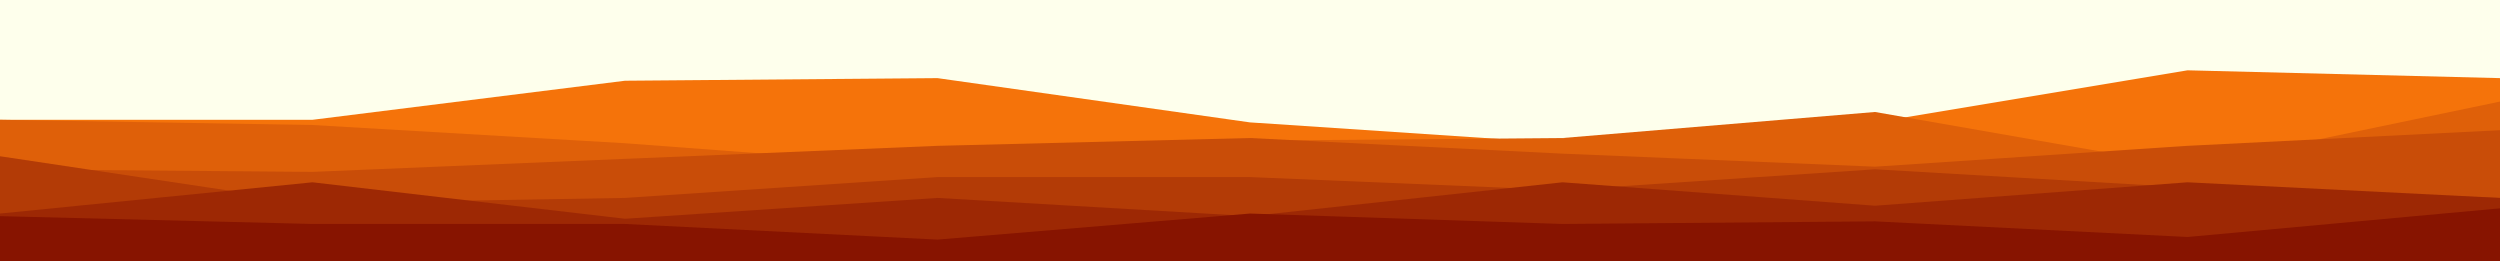
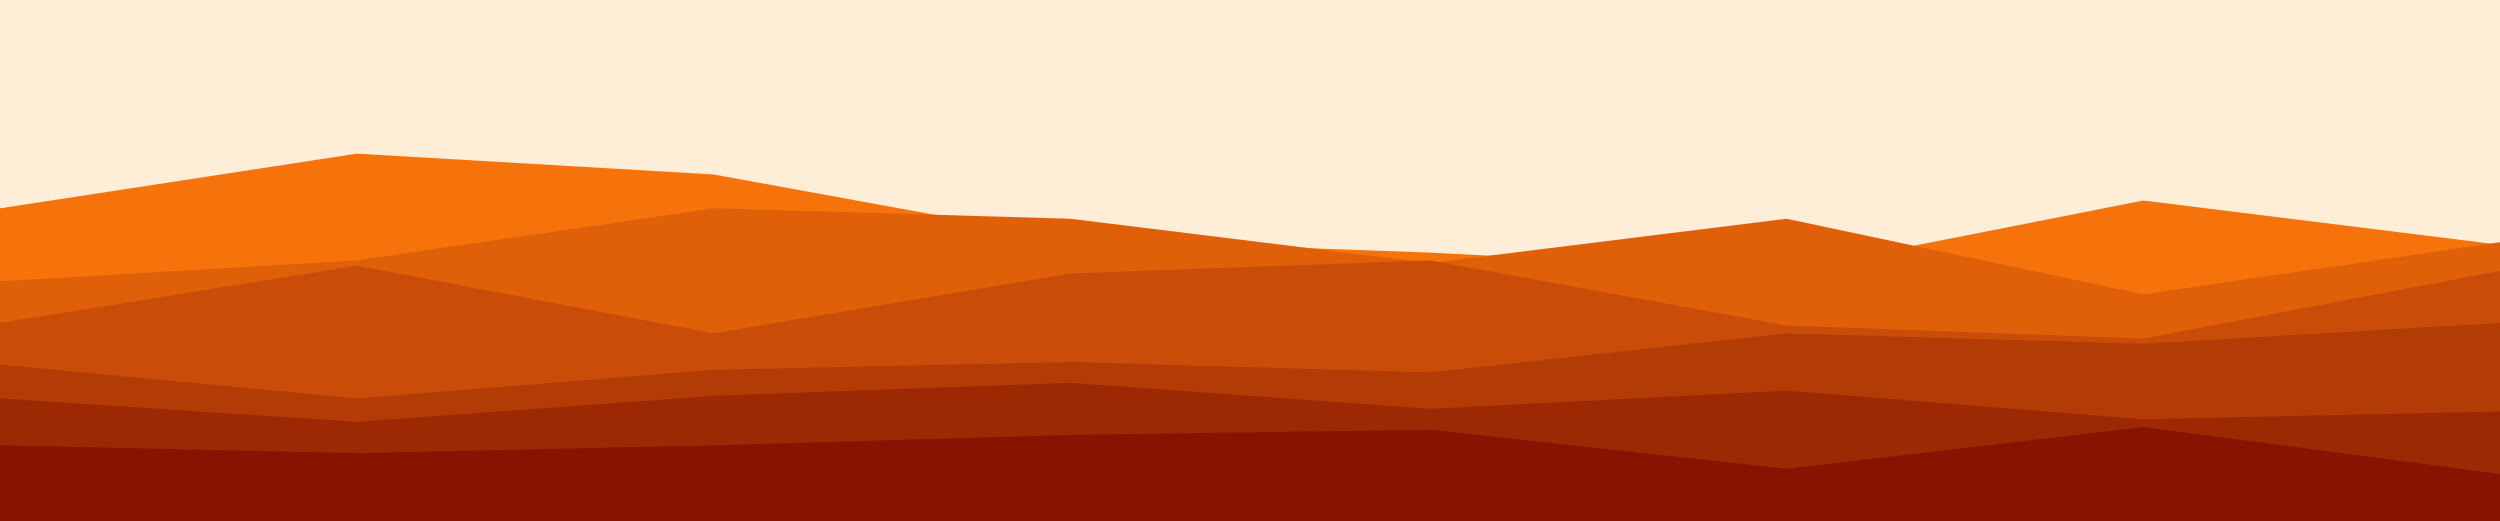
- <svg xmlns="http://www.w3.org/2000/svg" id="visual" viewBox="0 0 960 100" width="960" height="100" version="1.1">
-   <rect x="0" y="0" width="960" height="100" fill="#feffec" />
-   <path d="M0 46L120 46L240 31L360 30L480 47L600 55L720 47L840 27L960 30L960 101L840 101L720 101L600 101L480 101L360 101L240 101L120 101L0 101Z" fill="#f5730a" />
-   <path d="M0 46L120 48L240 55L360 64L480 54L600 53L720 43L840 64L960 39L960 101L840 101L720 101L600 101L480 101L360 101L240 101L120 101L0 101Z" fill="#df6009" />
-   <path d="M0 65L120 66L240 61L360 56L480 53L600 59L720 64L840 56L960 50L960 101L840 101L720 101L600 101L480 101L360 101L240 101L120 101L0 101Z" fill="#c94d08" />
-   <path d="M0 60L120 78L240 76L360 68L480 68L600 73L720 65L840 72L960 76L960 101L840 101L720 101L600 101L480 101L360 101L240 101L120 101L0 101Z" fill="#b33b06" />
-   <path d="M0 82L120 70L240 84L360 76L480 83L600 70L720 79L840 70L960 76L960 101L840 101L720 101L600 101L480 101L360 101L240 101L120 101L0 101Z" fill="#9d2804" />
-   <path d="M0 83L120 86L240 86L360 92L480 82L600 86L720 85L840 91L960 80L960 101L840 101L720 101L600 101L480 101L360 101L240 101L120 101L0 101Z" fill="#871400" />
+ <svg xmlns="http://www.w3.org/2000/svg" id="visual" viewBox="0 0 960 200" width="960" height="200" version="1.1">
+   <rect x="0" y="0" width="960" height="200" fill="#feedd7" />
+   <path d="M0 80L137 59L274 67L411 92L549 97L686 104L823 77L960 94L960 201L823 201L686 201L549 201L411 201L274 201L137 201L0 201Z" fill="#f5730a" />
+   <path d="M0 108L137 100L274 80L411 84L549 101L686 84L823 113L960 93L960 201L823 201L686 201L549 201L411 201L274 201L137 201L0 201Z" fill="#df6009" />
+   <path d="M0 124L137 102L274 128L411 105L549 100L686 125L823 130L960 104L960 201L823 201L686 201L549 201L411 201L274 201L137 201L0 201Z" fill="#c94d08" />
+   <path d="M0 140L137 153L274 142L411 139L549 143L686 128L823 132L960 124L960 201L823 201L686 201L549 201L411 201L274 201L137 201L0 201Z" fill="#b33b06" />
+   <path d="M0 153L137 162L274 152L411 147L549 157L686 150L823 161L960 158L960 201L823 201L686 201L549 201L411 201L274 201L137 201L0 201Z" fill="#9d2804" />
+   <path d="M0 171L137 174L274 171L411 167L549 165L686 180L823 164L960 182L960 201L823 201L686 201L549 201L411 201L274 201L137 201L0 201Z" fill="#871400" />
</svg>
